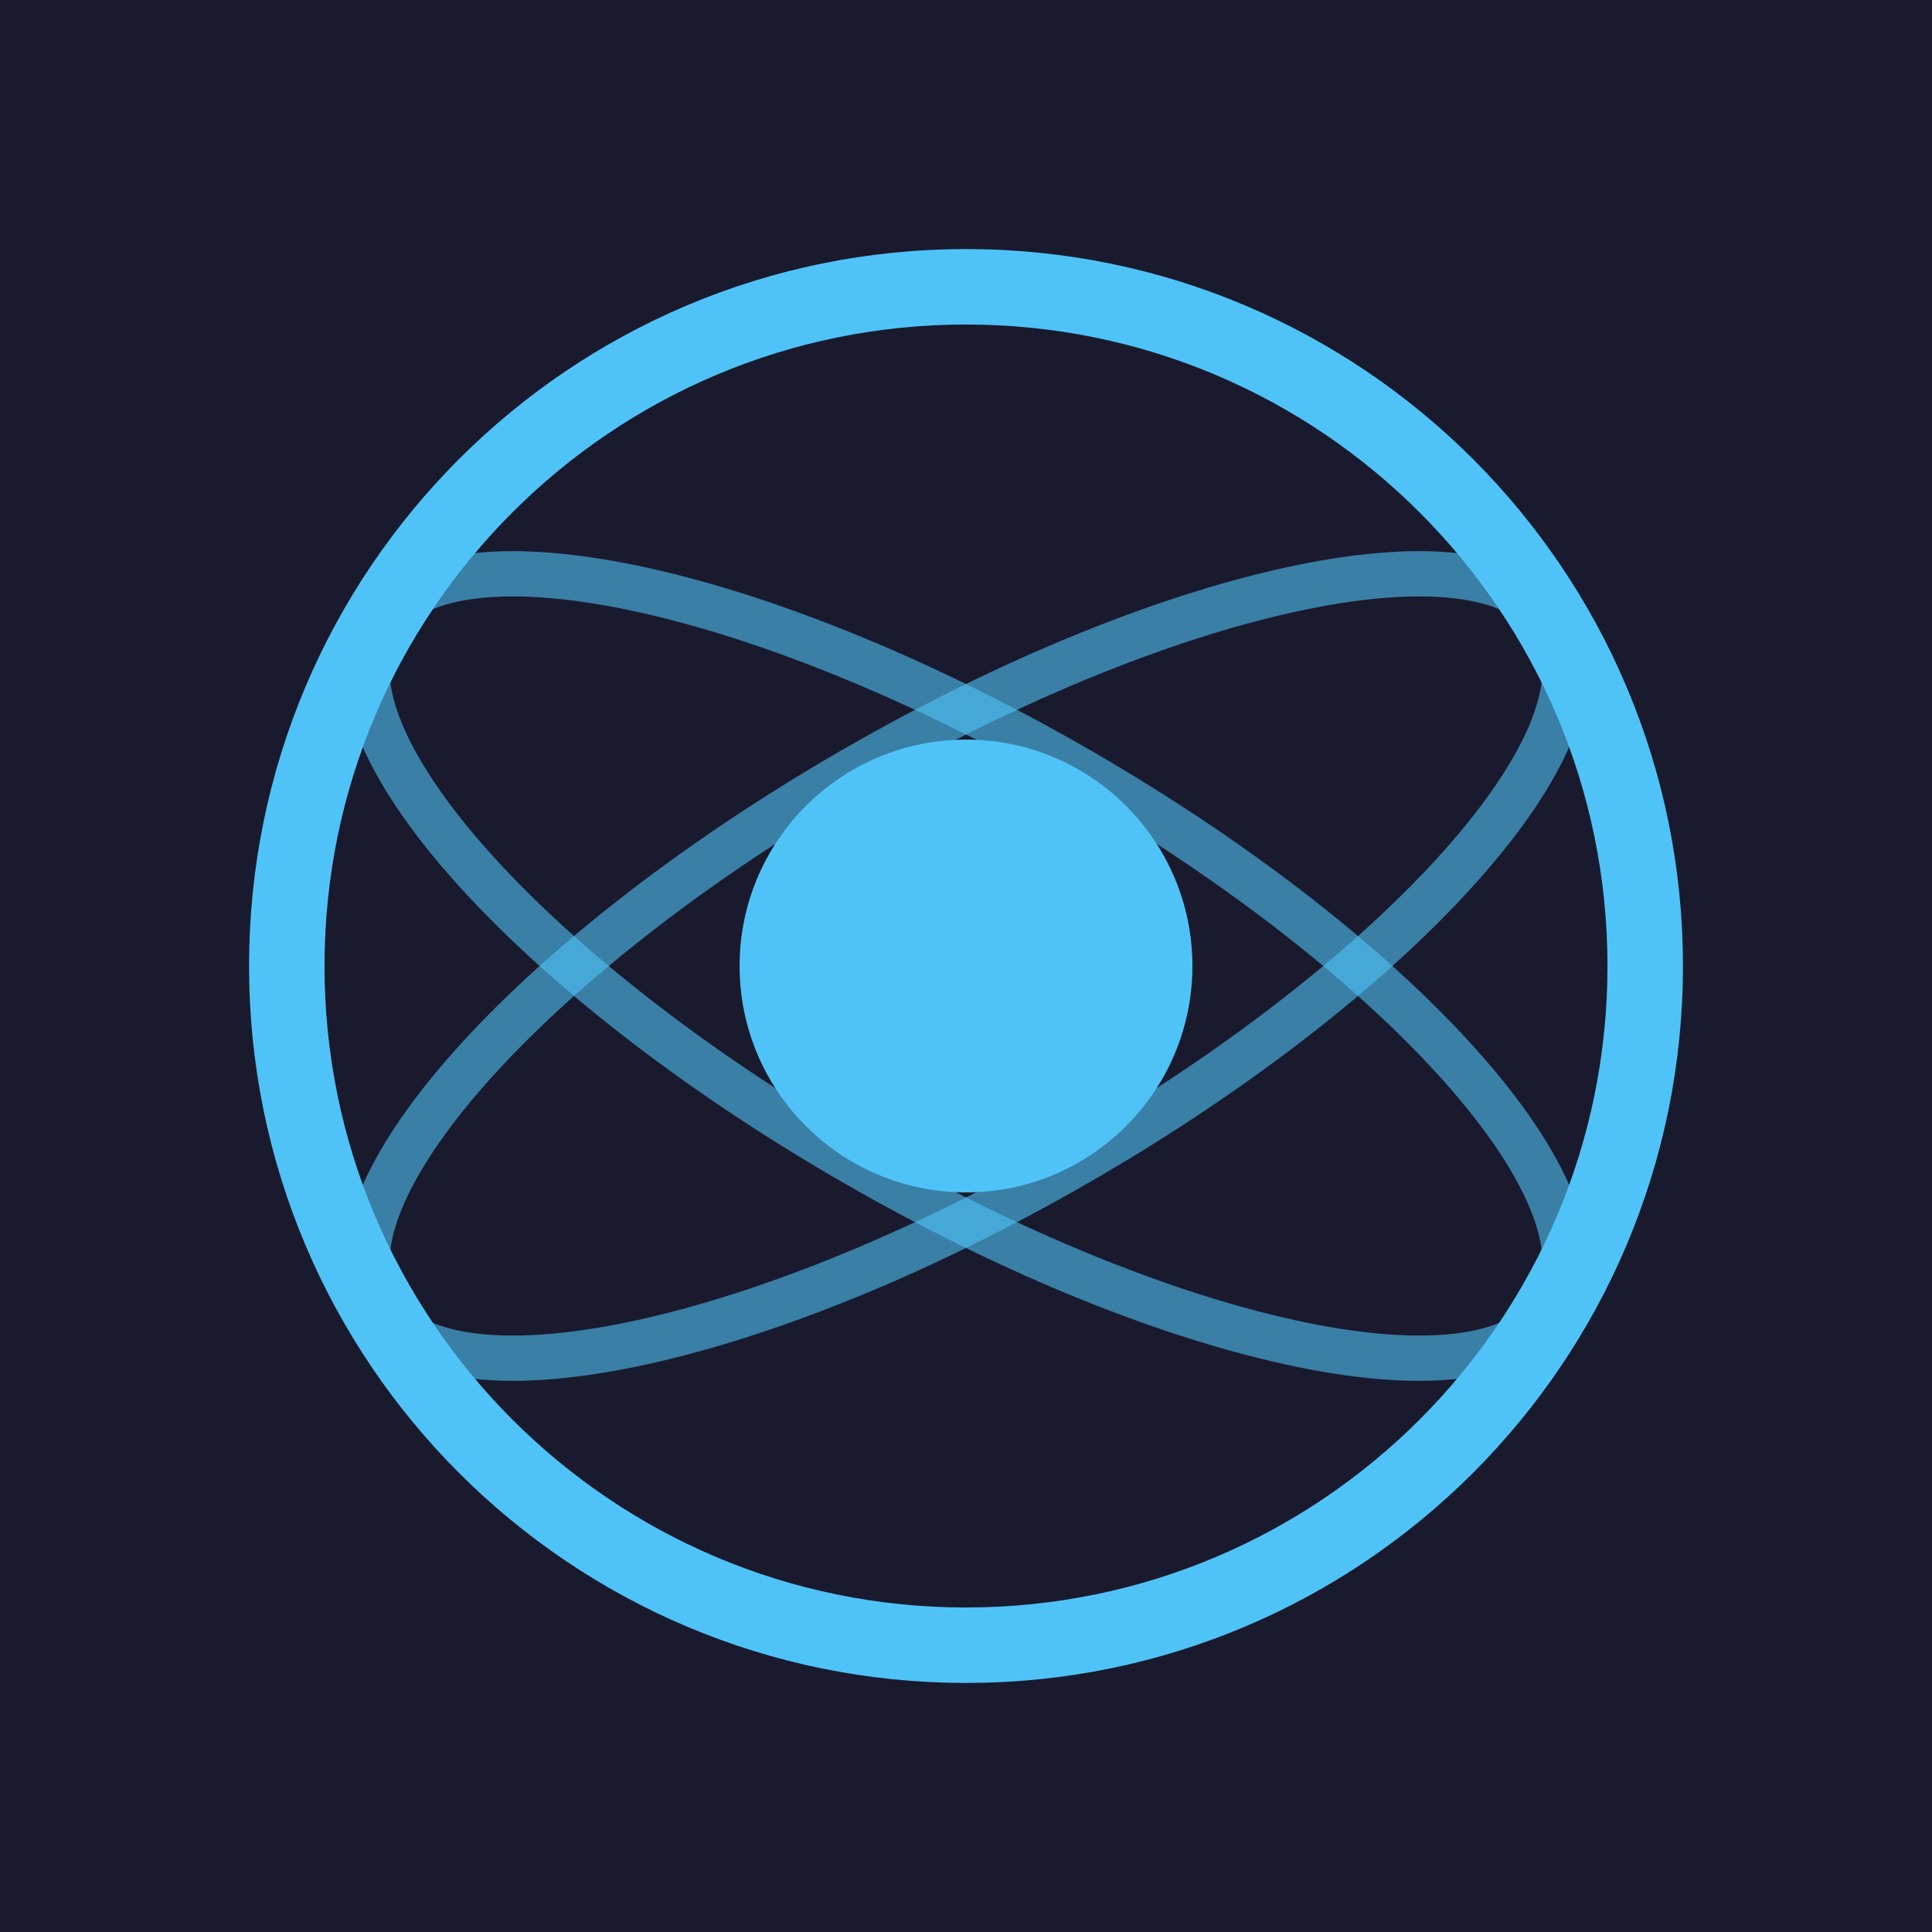
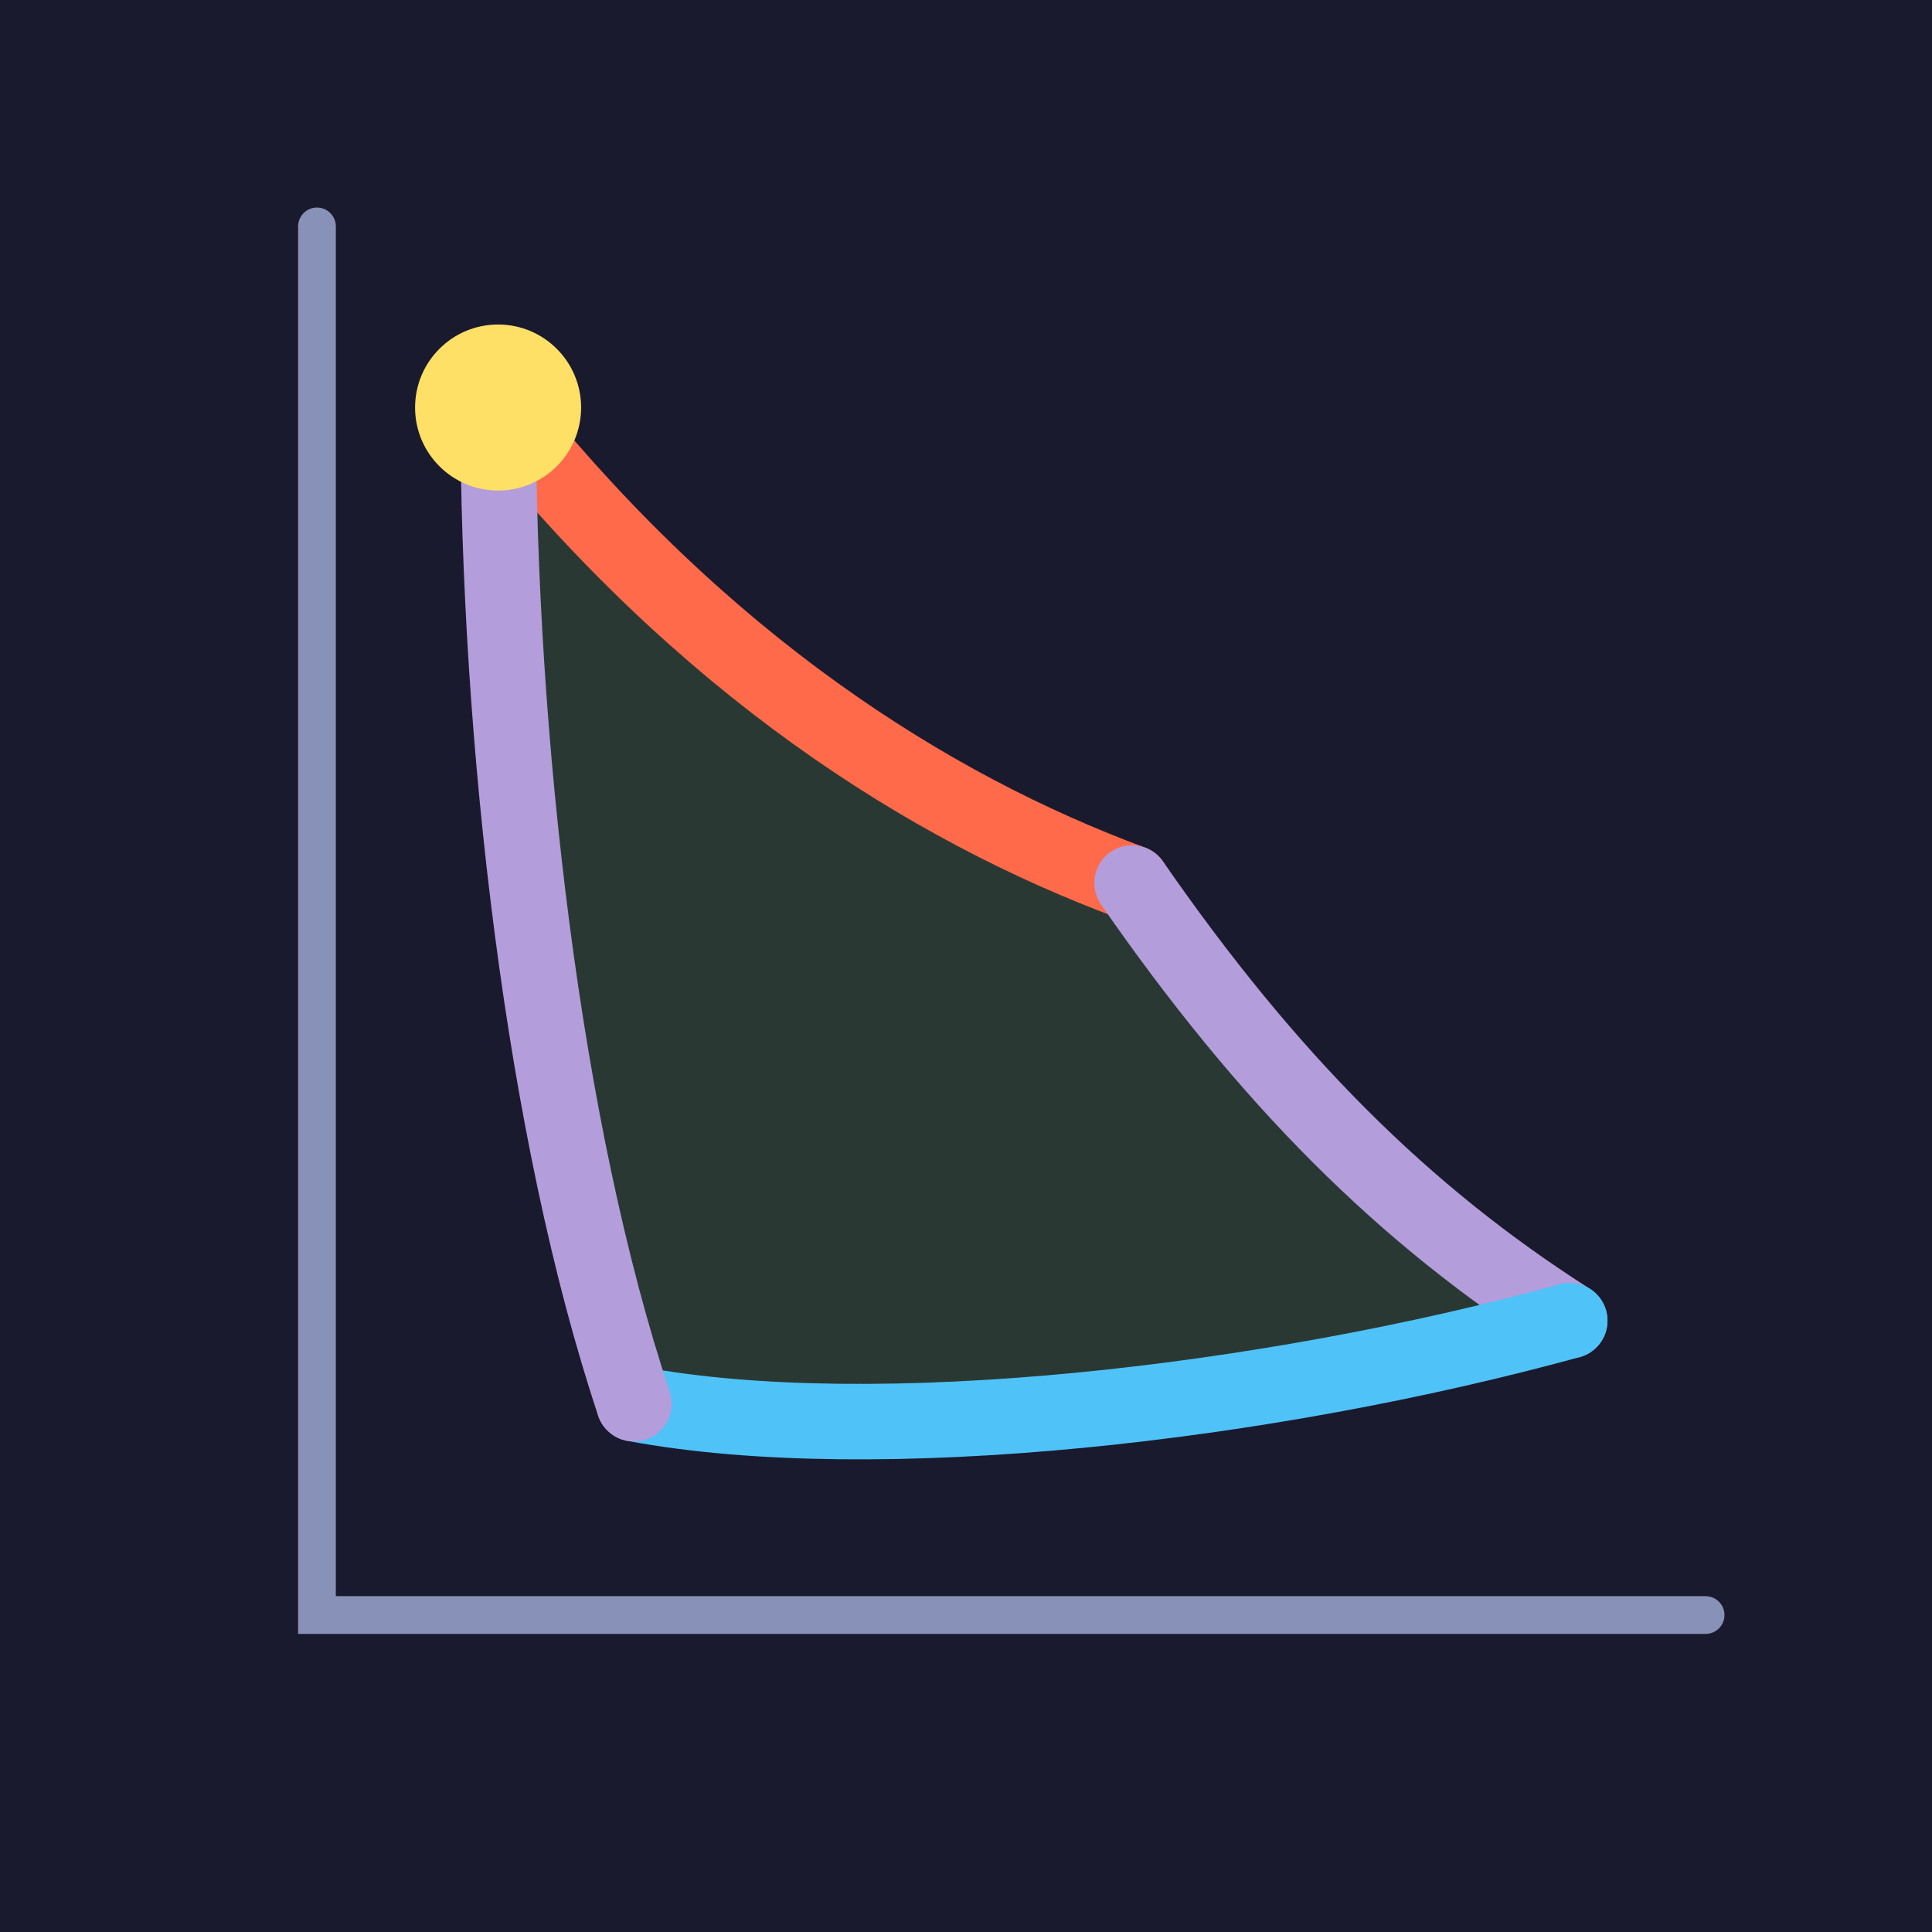
<svg xmlns="http://www.w3.org/2000/svg" viewBox="0 0 512 512">
  <rect width="512" height="512" fill="#1a1a2e" />
-   <circle cx="256" cy="256" r="180" fill="none" stroke="#4fc3f7" stroke-width="20" />
-   <circle cx="256" cy="256" r="60" fill="#4fc3f7" />
-   <ellipse cx="256" cy="256" rx="180" ry="60" fill="none" stroke="#4fc3f7" stroke-width="12" opacity="0.6" transform="rotate(30 256 256)" />
-   <ellipse cx="256" cy="256" rx="180" ry="60" fill="none" stroke="#4fc3f7" stroke-width="12" opacity="0.6" transform="rotate(-30 256 256)" />
+   <path d="M84 60 L84 428 L452 428" fill="none" stroke="#8892b8" stroke-width="10" stroke-linecap="round" />
+   <path d="M132 108 C186 176 246 214 300 234 C336 286 372 322 416 350            C336 372 232 384 168 372 C144 300 132 196 132 108 Z" fill="#7ed957" fill-opacity="0.16" />
+   <path d="M132 108 C186 176 246 214 300 234" fill="none" stroke="#ff6b4a" stroke-width="20" stroke-linecap="round" />
+   <path d="M300 234 C336 286 372 322 416 350" fill="none" stroke="#b39ddb" stroke-width="20" stroke-linecap="round" />
+   <path d="M416 350 C336 372 232 384 168 372" fill="none" stroke="#4fc3f7" stroke-width="20" stroke-linecap="round" />
+   <path d="M168 372 C144 300 132 196 132 108" fill="none" stroke="#b39ddb" stroke-width="20" stroke-linecap="round" />
+   <circle cx="132" cy="108" r="22" fill="#ffe066" />
</svg>
